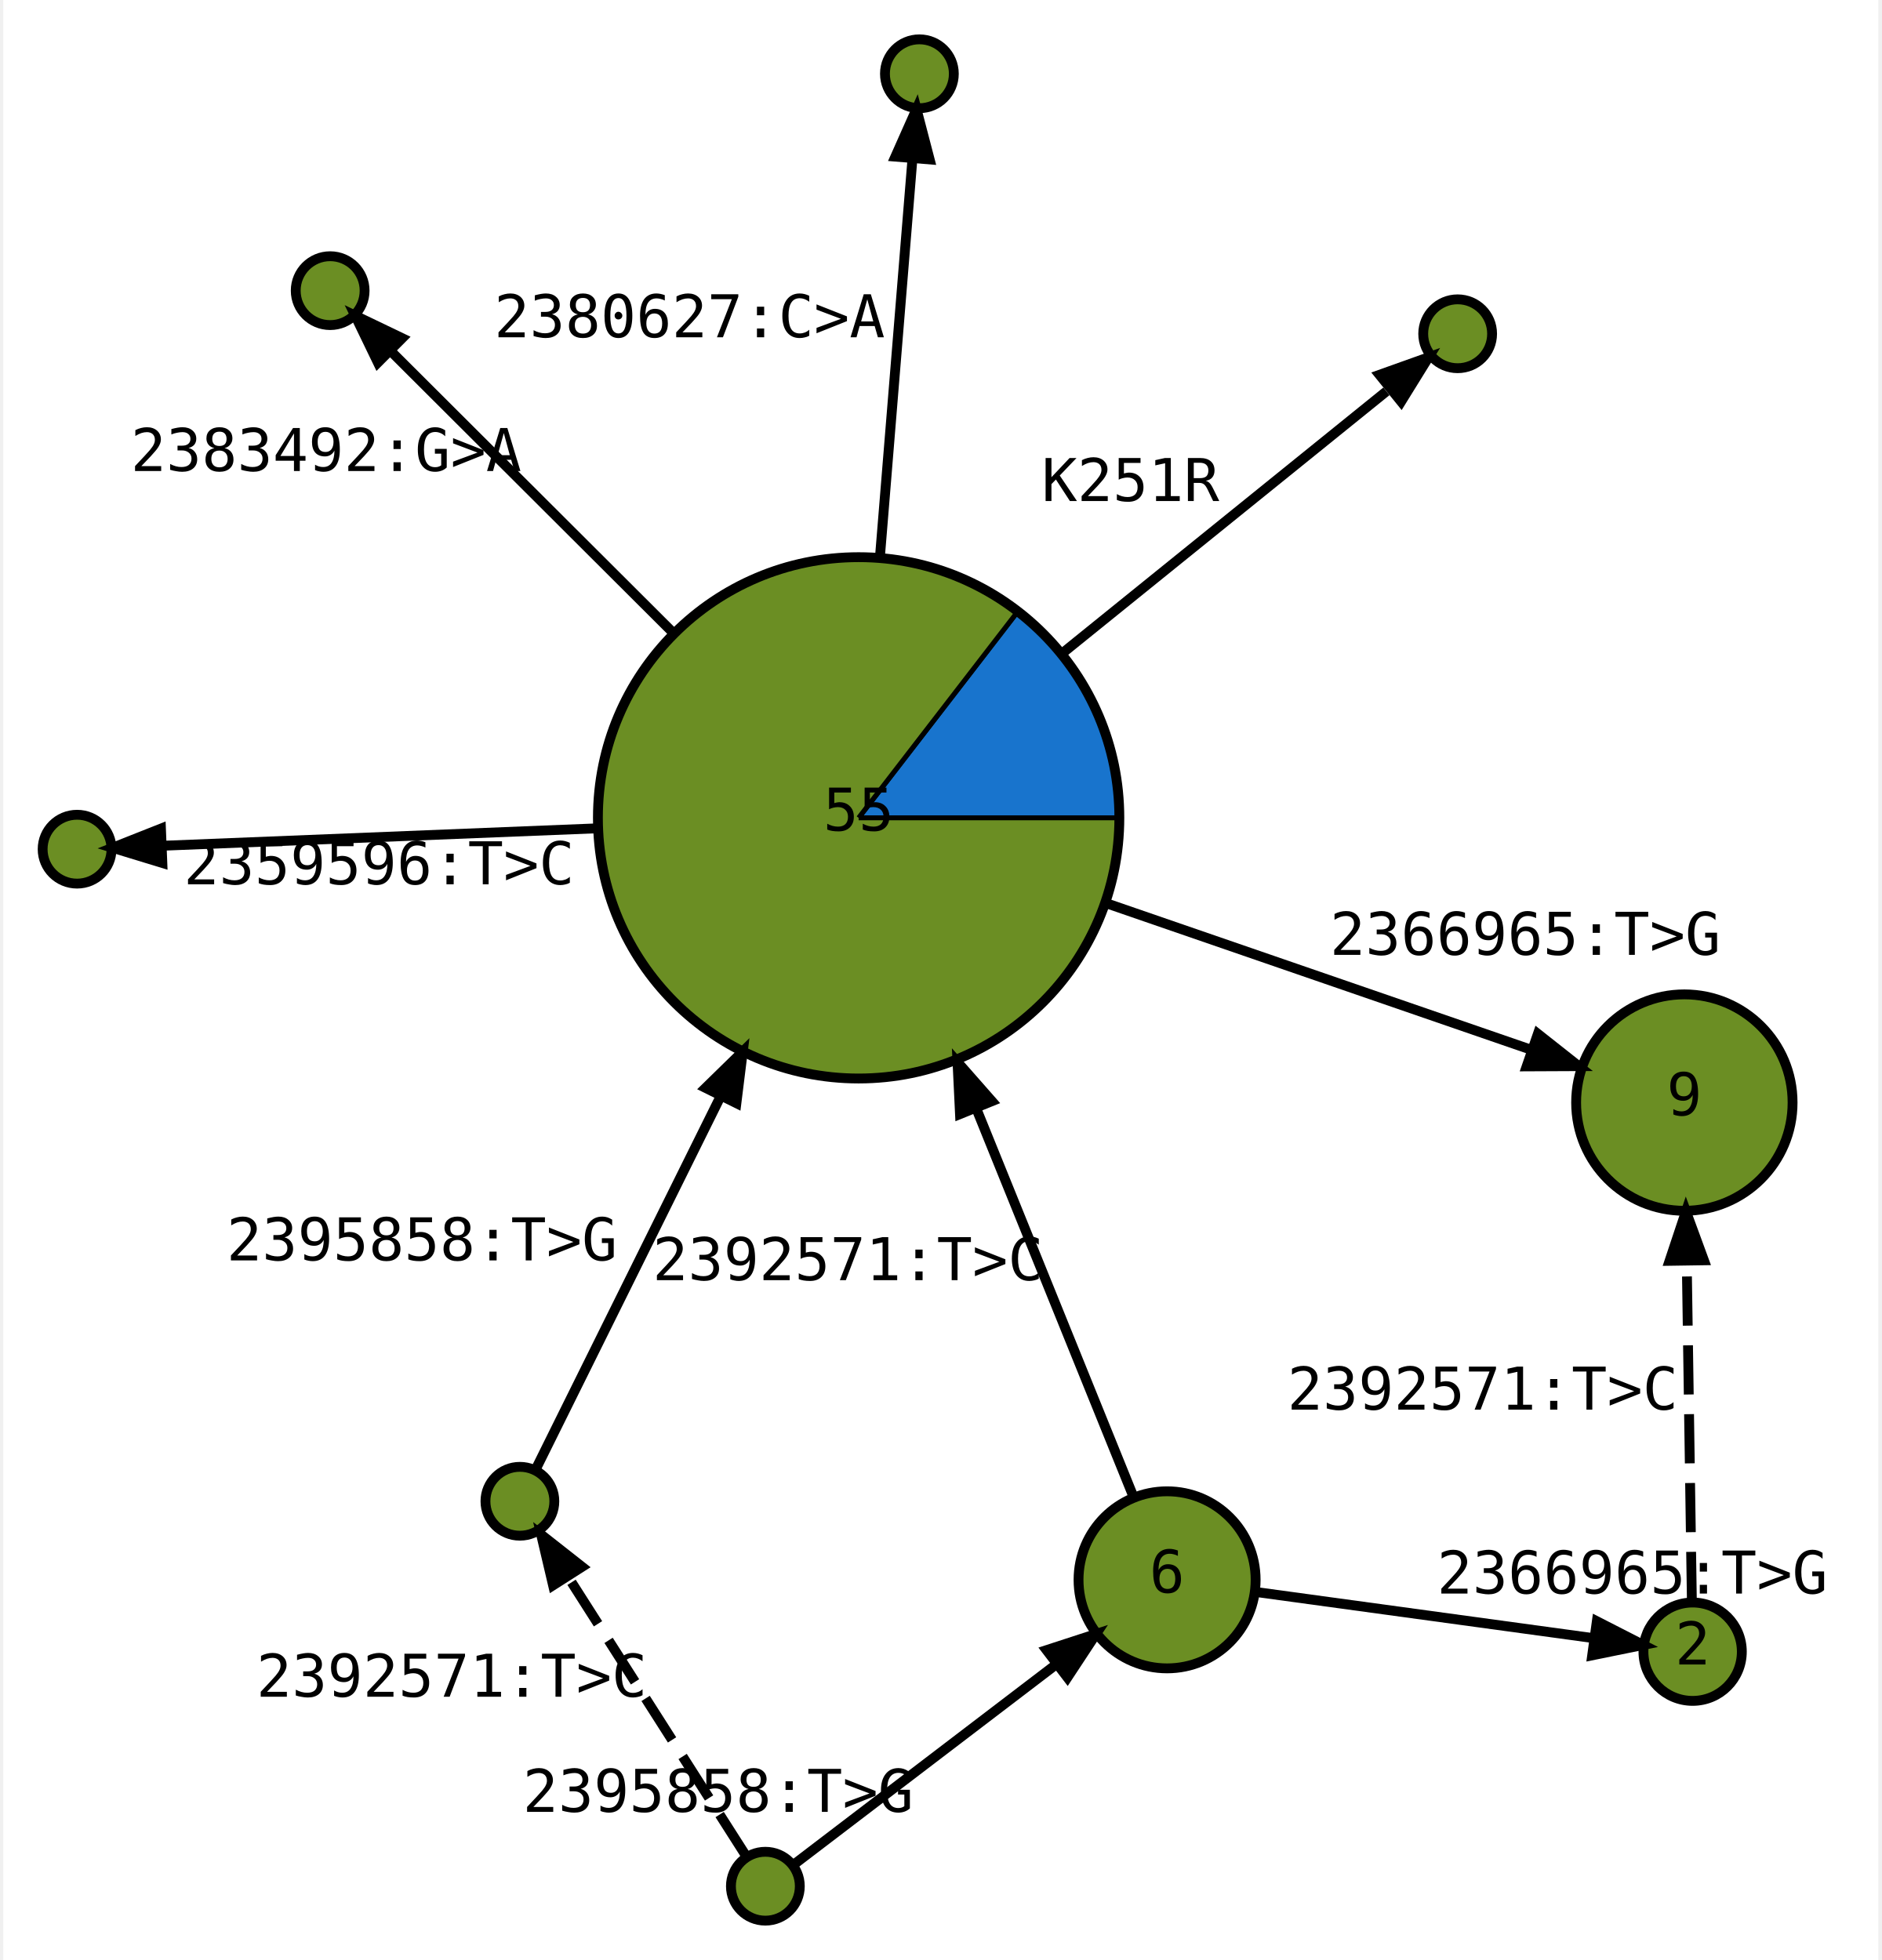
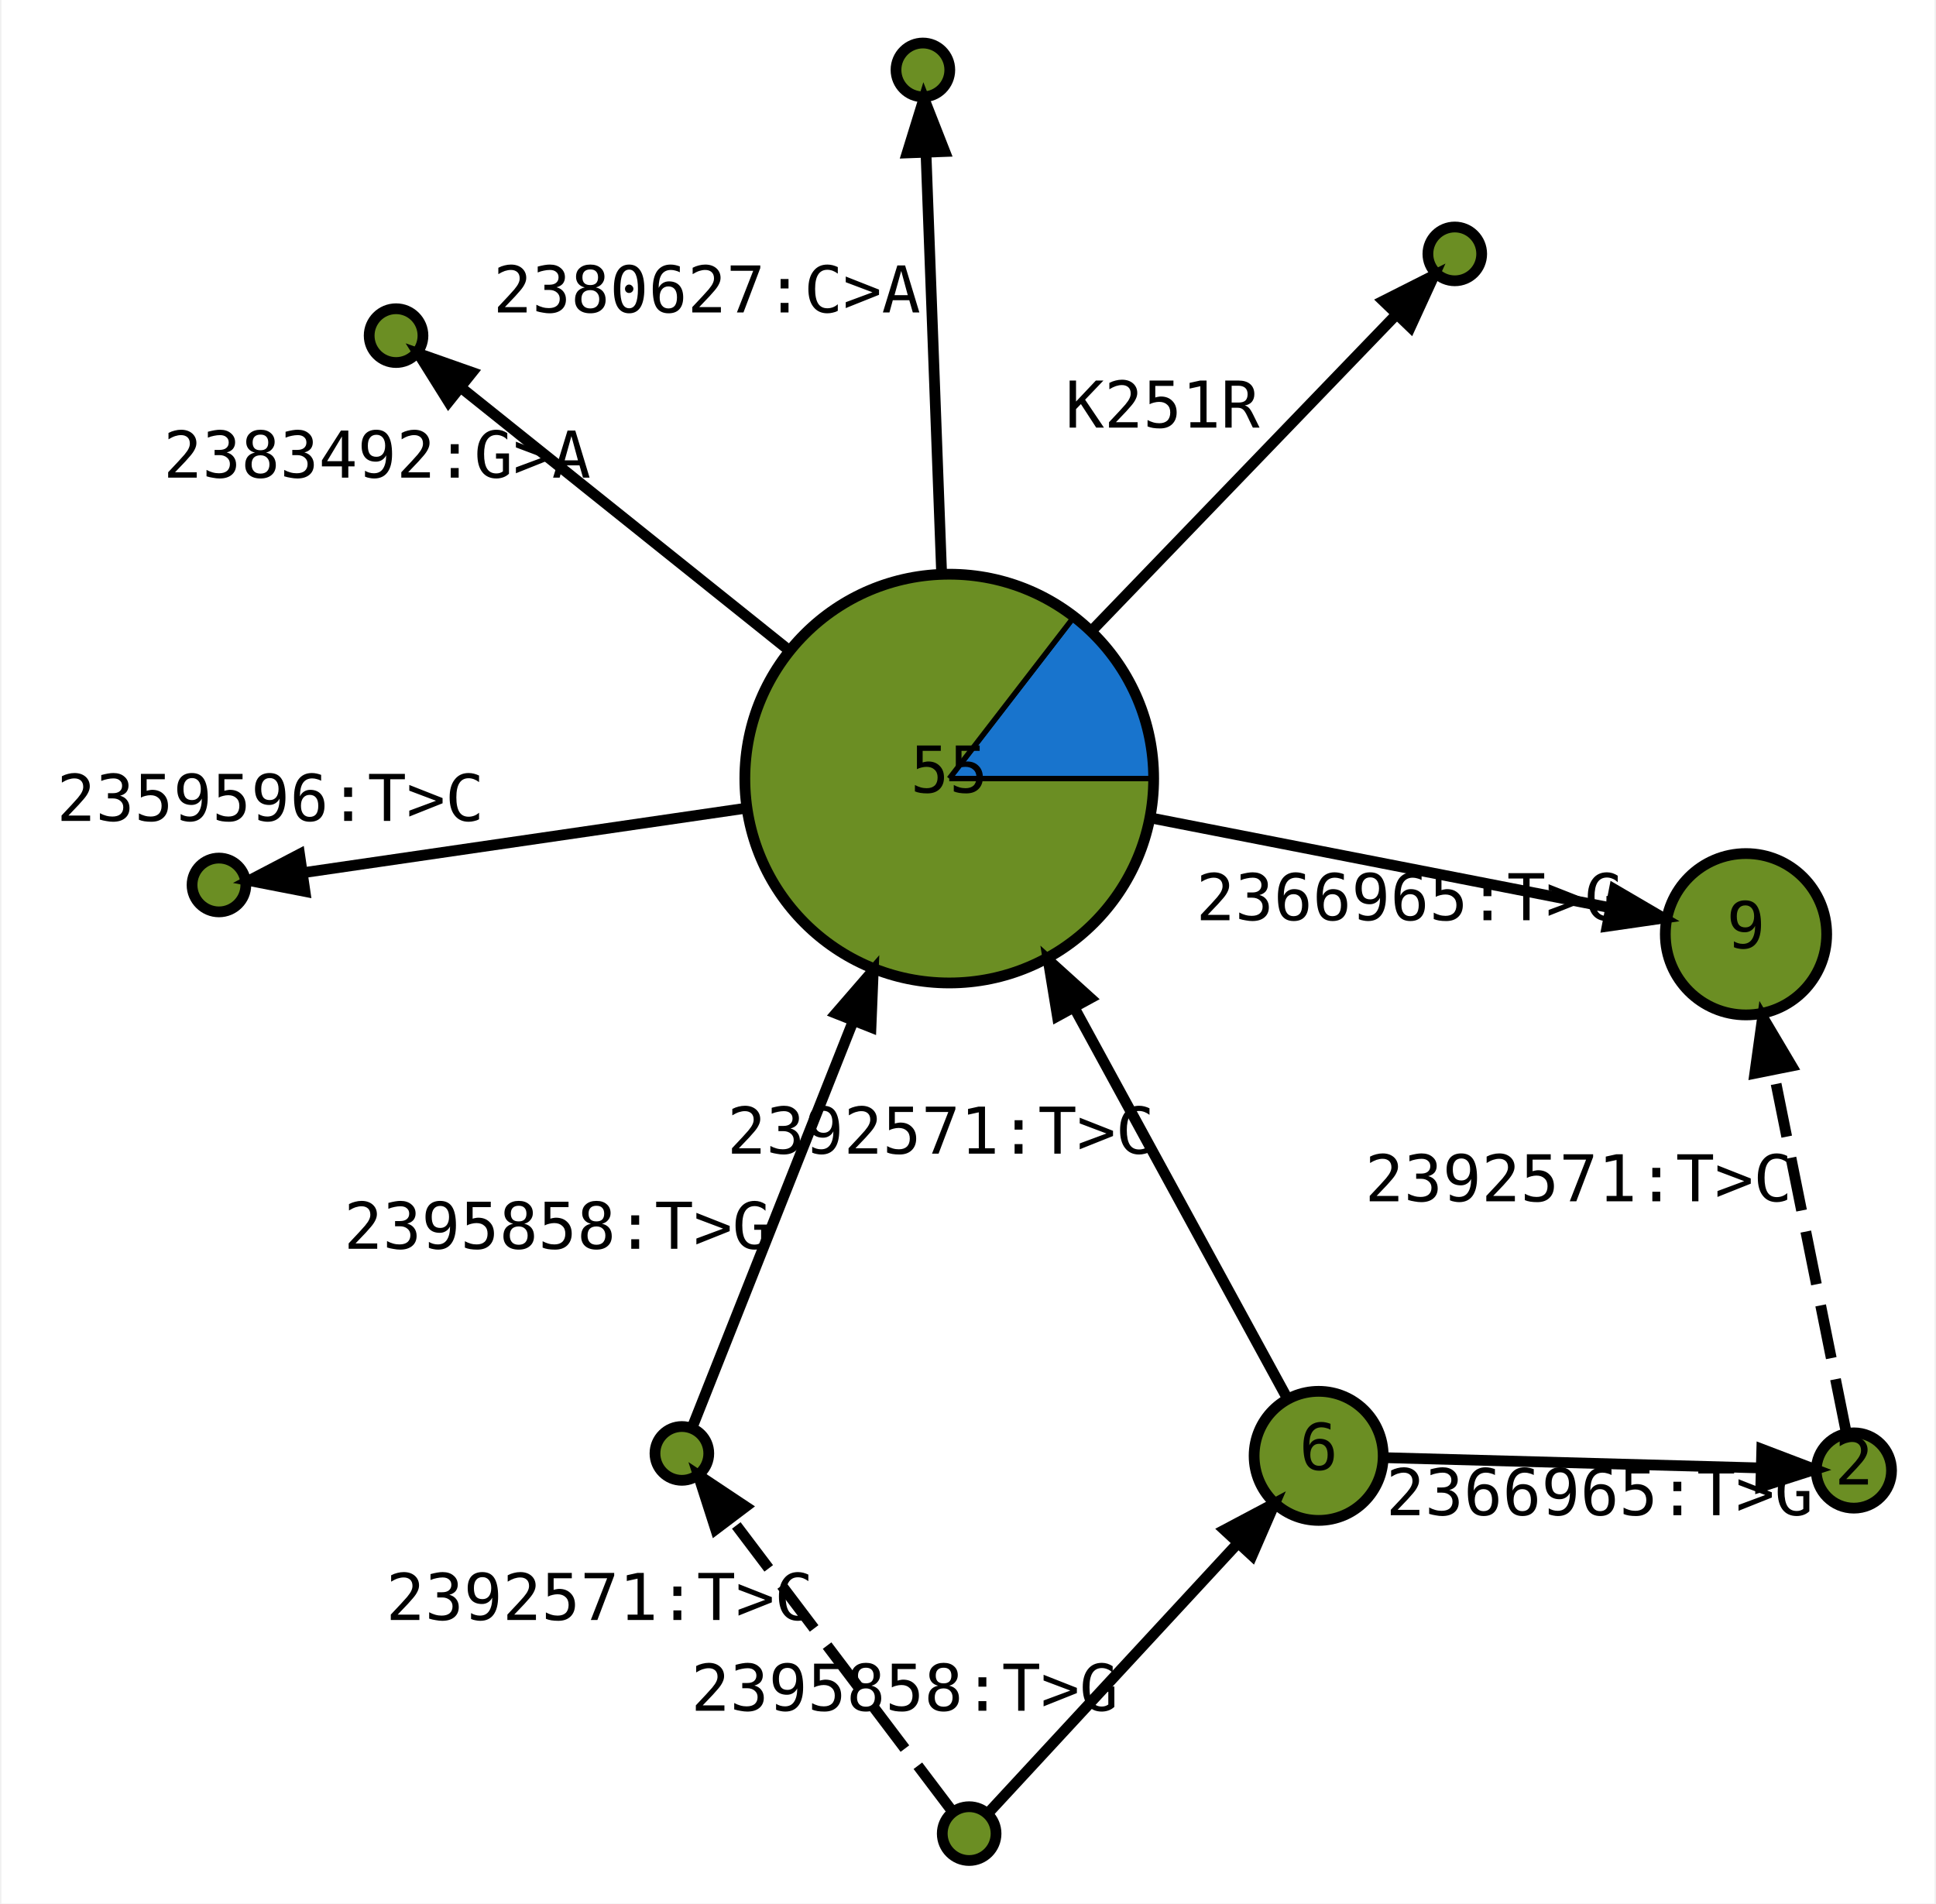
- <svg xmlns="http://www.w3.org/2000/svg" width="191pt" height="199pt" viewBox="0.00 0.00 190.58 199.26">
-   <g id="graph0" class="graph" transform="scale(1 1) rotate(0) translate(95.9428 102.546)">
-     <polygon fill="white" stroke="none" points="-95.943,96.713 -95.943,-102.546 94.639,-102.546 94.639,96.713 -95.943,96.713" />
+ <svg xmlns="http://www.w3.org/2000/svg" width="180pt" height="177pt" viewBox="0.00 0.00 179.69 176.96">
+   <g id="graph0" class="graph" transform="scale(1 1) rotate(0) translate(97.5745 88.045)">
+     <polygon fill="white" stroke="none" points="-97.575,88.919 -97.575,-88.045 82.117,-88.045 82.117,88.919 -97.575,88.919" />
    <g id="node1" class="node">
-       <path fill="#1874cd" stroke="black" stroke-width="0.5" d="M-9.005,-19.402C-9.005,-19.402 17.495,-19.402 17.495,-19.402 17.495,-20.412 17.438,-21.42 17.323,-22.423 17.207,-23.426 17.035,-24.421 16.807,-25.404 16.578,-26.387 16.293,-27.357 15.954,-28.307 15.615,-29.258 15.222,-30.189 14.776,-31.095 14.331,-32 13.834,-32.88 13.289,-33.729 12.743,-34.578 12.149,-35.395 11.51,-36.177 10.871,-36.958 10.188,-37.703 9.464,-38.406 8.74,-39.11 7.977,-39.771 7.178,-40.388 7.178,-40.388 -9.005,-19.402 -9.005,-19.402" />
-       <path fill="olivedrab" stroke="black" stroke-width="0.5" d="M-9.005,-19.402C-9.005,-19.402 7.178,-40.388 7.178,-40.388 6.591,-40.84 5.985,-41.268 5.362,-41.67 4.739,-42.072 4.1,-42.447 3.446,-42.795 2.791,-43.144 2.123,-43.464 1.442,-43.756 0.76,-44.048 0.067,-44.312 -0.636,-44.546 -1.339,-44.78 -2.052,-44.984 -2.772,-45.159 -3.493,-45.333 -4.22,-45.477 -4.953,-45.59 -5.685,-45.704 -6.422,-45.786 -7.161,-45.838 -7.901,-45.889 -8.642,-45.91 -9.383,-45.899 -10.124,-45.889 -10.864,-45.847 -11.602,-45.775 -12.34,-45.702 -13.074,-45.598 -13.803,-45.464 -14.532,-45.33 -15.255,-45.165 -15.97,-44.97 -16.685,-44.776 -17.392,-44.551 -18.088,-44.297 -18.784,-44.043 -19.47,-43.76 -20.142,-43.448 -20.815,-43.137 -21.474,-42.797 -22.118,-42.43 -22.762,-42.063 -23.39,-41.67 -24.001,-41.25 -24.613,-40.831 -25.206,-40.386 -25.779,-39.917 -26.353,-39.448 -26.907,-38.955 -27.44,-38.439 -27.972,-37.923 -28.483,-37.386 -28.97,-36.827 -29.457,-36.269 -29.921,-35.69 -30.36,-35.093 -30.799,-34.496 -31.212,-33.88 -31.6,-33.248 -31.987,-32.616 -32.347,-31.968 -32.68,-31.306 -33.013,-30.644 -33.318,-29.968 -33.595,-29.28 -33.871,-28.593 -34.118,-27.894 -34.336,-27.185 -34.554,-26.477 -34.742,-25.759 -34.899,-25.035 -35.057,-24.311 -35.184,-23.58 -35.28,-22.845 -35.376,-22.11 -35.442,-21.372 -35.476,-20.632 -35.511,-19.891 -35.514,-19.15 -35.486,-18.409 -35.458,-17.668 -35.399,-16.929 -35.31,-16.194 -35.22,-15.458 -35.099,-14.726 -34.948,-14.001 -34.797,-13.275 -34.616,-12.556 -34.404,-11.845 -34.193,-11.135 -33.952,-10.434 -33.682,-9.744 -33.412,-9.053 -33.113,-8.375 -32.786,-7.71 -32.459,-7.045 -32.104,-6.394 -31.722,-5.758 -31.341,-5.123 -30.933,-4.504 -30.499,-3.902 -30.066,-3.301 -29.607,-2.719 -29.125,-2.156 -28.642,-1.593 -28.137,-1.051 -27.609,-0.53 -27.081,-0.01 -26.532,0.488 -25.962,0.962 -25.392,1.436 -24.803,1.887 -24.196,2.311 -23.588,2.736 -22.964,3.136 -22.323,3.508 -21.682,3.881 -21.026,4.226 -20.356,4.543 -19.686,4.861 -19.004,5.15 -18.31,5.41 -17.616,5.671 -16.911,5.902 -16.198,6.103 -15.485,6.304 -14.763,6.475 -14.035,6.616 -13.308,6.757 -12.574,6.867 -11.837,6.946 -11.1,7.025 -10.361,7.074 -9.62,7.091 -8.879,7.108 -8.137,7.094 -7.397,7.049 -6.658,7.004 -5.92,6.928 -5.186,6.821 -4.453,6.715 -3.724,6.577 -3.002,6.409 -2.281,6.241 -1.566,6.043 -0.861,5.815 -0.155,5.588 0.54,5.33 1.224,5.044 1.908,4.758 2.579,4.444 3.236,4.101 3.894,3.759 4.536,3.389 5.163,2.993 5.789,2.597 6.399,2.174 6.99,1.727 7.581,1.28 8.152,0.808 8.704,0.312 9.255,-0.183 9.786,-0.701 10.294,-1.241 10.802,-1.781 11.287,-2.342 11.748,-2.922 12.209,-3.502 12.645,-4.102 13.056,-4.719 13.466,-5.336 13.851,-5.97 14.208,-6.619 14.566,-7.268 14.896,-7.932 15.198,-8.609 15.5,-9.286 15.773,-9.975 16.017,-10.675 16.261,-11.375 16.476,-12.085 16.66,-12.803 16.845,-13.521 16.999,-14.246 17.123,-14.976 17.247,-15.707 17.34,-16.443 17.402,-17.181 17.464,-17.92 17.495,-18.661 17.495,-19.402 17.495,-19.402 -9.005,-19.402 -9.005,-19.402" />
-       <ellipse fill="none" stroke="black" cx="-9.005" cy="-19.402" rx="26.5" ry="26.5" />
-       <text text-anchor="middle" x="-9.005" y="-18.102" font-family="monospace" font-size="6.00">55</text>
+       <path fill="#1874cd" stroke="black" stroke-width="0.5" d="M-9.472,-15.663C-9.472,-15.663 9.528,-15.663 9.528,-15.663 9.528,-16.387 9.487,-17.11 9.404,-17.829 9.322,-18.548 9.198,-19.262 9.034,-19.966 8.87,-20.671 8.666,-21.366 8.423,-22.048 8.18,-22.73 7.898,-23.397 7.579,-24.046 7.259,-24.696 6.903,-25.326 6.512,-25.935 6.121,-26.544 5.695,-27.13 5.237,-27.69 4.779,-28.25 4.289,-28.784 3.77,-29.288 3.251,-29.793 2.704,-30.267 2.131,-30.709 2.131,-30.709 -9.472,-15.663 -9.472,-15.663" />
+       <path fill="olivedrab" stroke="black" stroke-width="0.5" d="M-9.472,-15.663C-9.472,-15.663 2.131,-30.709 2.131,-30.709 1.288,-31.358 0.393,-31.936 -0.545,-32.435 -1.484,-32.935 -2.463,-33.355 -3.472,-33.691 -4.48,-34.026 -5.516,-34.277 -6.567,-34.44 -7.617,-34.602 -8.68,-34.676 -9.743,-34.661 -10.806,-34.646 -11.866,-34.541 -12.912,-34.349 -13.958,-34.157 -14.986,-33.877 -15.984,-33.512 -16.983,-33.148 -17.95,-32.7 -18.874,-32.174 -19.798,-31.648 -20.676,-31.045 -21.499,-30.372 -22.322,-29.699 -23.087,-28.958 -23.787,-28.157 -24.486,-27.355 -25.116,-26.497 -25.672,-25.59 -26.227,-24.684 -26.706,-23.732 -27.102,-22.746 -27.499,-21.759 -27.812,-20.741 -28.038,-19.702 -28.264,-18.663 -28.402,-17.607 -28.451,-16.544 -28.501,-15.482 -28.461,-14.418 -28.332,-13.363 -28.203,-12.307 -27.986,-11.264 -27.683,-10.245 -27.38,-9.226 -26.991,-8.234 -26.522,-7.28 -26.053,-6.326 -25.505,-5.413 -24.883,-4.55 -24.261,-3.688 -23.568,-2.879 -22.811,-2.132 -22.053,-1.386 -21.235,-0.704 -20.364,-0.095 -19.492,0.515 -18.572,1.05 -17.611,1.506 -16.65,1.961 -15.652,2.335 -14.629,2.624 -13.606,2.912 -12.56,3.114 -11.503,3.228 -10.446,3.342 -9.381,3.366 -8.319,3.302 -7.258,3.237 -6.204,3.084 -5.168,2.843 -4.133,2.602 -3.119,2.275 -2.138,1.865 -1.157,1.454 -0.213,0.962 0.686,0.394 1.585,-0.175 2.434,-0.818 3.225,-1.528 4.016,-2.239 4.746,-3.014 5.407,-3.847 6.068,-4.68 6.659,-5.566 7.171,-6.498 7.684,-7.429 8.118,-8.402 8.468,-9.406 8.819,-10.41 9.084,-11.442 9.261,-12.49 9.439,-13.538 9.528,-14.6 9.528,-15.663 9.528,-15.663 -9.472,-15.663 -9.472,-15.663" />
+       <ellipse fill="none" stroke="black" cx="-9.472" cy="-15.663" rx="19" ry="19" />
+       <text text-anchor="middle" x="-9.472" y="-14.363" font-family="monospace" font-size="6.00">55</text>
    </g>
    <g id="node5" class="node">
-       <ellipse fill="olivedrab" stroke="black" cx="74.923" cy="9.546" rx="11" ry="11" />
-       <text text-anchor="middle" x="74.923" y="10.846" font-family="monospace" font-size="6.00">9</text>
+       <ellipse fill="olivedrab" stroke="black" cx="64.589" cy="-1.192" rx="7.5" ry="7.5" />
+       <text text-anchor="middle" x="64.589" y="0.108" font-family="monospace" font-size="6.00">9</text>
    </g>
    <g id="edge2" class="edge">
-       <path fill="none" stroke="black" d="M16.177,-10.717C30.203,-5.879 47.225,-0.008 59.327,4.167" />
-       <polygon fill="black" stroke="black" points="60.034,2.559 64.19,5.844 58.892,5.868 60.034,2.559" />
-       <text text-anchor="middle" x="58.752" y="-5.475" font-family="monospace" font-size="6.00">2366965:T&gt;G</text>
+       <path fill="none" stroke="black" d="M9.217,-12.011C22.595,-9.398 40.245,-5.949 51.984,-3.655" />
+       <polygon fill="black" stroke="black" points="52.353,-5.366 56.925,-2.69 51.682,-1.931 52.353,-5.366" />
+       <text text-anchor="middle" x="33.332" y="-2.499" font-family="monospace" font-size="6.00">2366965:T&gt;G</text>
    </g>
    <g id="node6" class="node">
-       <ellipse fill="olivedrab" stroke="black" cx="-62.719" cy="-72.997" rx="3.5" ry="3.5" />
+       <ellipse fill="olivedrab" stroke="black" cx="-60.893" cy="-56.842" rx="2.5" ry="2.5" />
    </g>
    <g id="edge3" class="edge">
-       <path fill="none" stroke="black" d="M-27.791,-38.147C-37.813,-48.146 -49.487,-59.794 -56.481,-66.772" />
-       <polygon fill="black" stroke="black" points="-57.87,-65.686 -60.174,-70.457 -55.398,-68.164 -57.87,-65.686" />
-       <text text-anchor="middle" x="-63.136" y="-54.66" font-family="monospace" font-size="6.00">2383492:G&gt;A</text>
+       <path fill="none" stroke="black" d="M-24.345,-27.574C-34.37,-35.602 -47.087,-45.786 -54.572,-51.78" />
+       <polygon fill="black" stroke="black" points="-56.013,-50.691 -58.822,-55.183 -53.825,-53.423 -56.013,-50.691" />
+       <text text-anchor="middle" x="-62.663" y="-43.642" font-family="monospace" font-size="6.00">2383492:G&gt;A</text>
    </g>
    <g id="node8" class="node">
-       <ellipse fill="olivedrab" stroke="black" cx="-2.829" cy="-95.046" rx="3.5" ry="3.5" />
+       <ellipse fill="olivedrab" stroke="black" cx="-11.922" cy="-81.545" rx="2.5" ry="2.5" />
    </g>
    <g id="edge5" class="edge">
-       <path fill="none" stroke="black" d="M-6.845,-45.859C-5.692,-59.972 -4.35,-76.412 -3.546,-86.261" />
-       <polygon fill="black" stroke="black" points="-5.273,-86.621 -3.121,-91.462 -1.784,-86.336 -5.273,-86.621" />
-       <text text-anchor="middle" x="-26.195" y="-68.26" font-family="monospace" font-size="6.00">2380627:C&gt;A</text>
+       <path fill="none" stroke="black" d="M-10.181,-34.719C-10.663,-47.687 -11.276,-64.17 -11.631,-73.722" />
+       <polygon fill="black" stroke="black" points="-13.386,-73.829 -11.823,-78.891 -9.888,-73.96 -13.386,-73.829" />
+       <text text-anchor="middle" x="-32.002" y="-58.997" font-family="monospace" font-size="6.00">2380627:C&gt;A</text>
    </g>
    <g id="node9" class="node">
-       <ellipse fill="olivedrab" stroke="black" cx="-88.443" cy="-16.215" rx="3.5" ry="3.5" />
+       <ellipse fill="olivedrab" stroke="black" cx="-77.357" cy="-5.772" rx="2.5" ry="2.5" />
    </g>
    <g id="edge6" class="edge">
-       <path fill="none" stroke="black" d="M-35.899,-18.323C-51.1,-17.713 -69.108,-16.991 -79.607,-16.57" />
-       <polygon fill="black" stroke="black" points="-79.776,-14.811 -84.843,-16.359 -79.917,-18.309 -79.776,-14.811" />
-       <text text-anchor="middle" x="-57.753" y="-12.646" font-family="monospace" font-size="6.00">2359596:T&gt;C</text>
+       <path fill="none" stroke="black" d="M-28.382,-12.908C-41.897,-10.939 -59.398,-8.389 -69.401,-6.931" />
+       <polygon fill="black" stroke="black" points="-69.359,-5.169 -74.559,-6.18 -69.864,-8.632 -69.359,-5.169" />
+       <text text-anchor="middle" x="-72.575" y="-11.729" font-family="monospace" font-size="6.00">2359596:T&gt;C</text>
    </g>
    <g id="node10" class="node">
-       <ellipse fill="olivedrab" stroke="black" cx="51.881" cy="-68.614" rx="3.5" ry="3.5" />
+       <ellipse fill="olivedrab" stroke="black" cx="37.52" cy="-64.441" rx="2.5" ry="2.5" />
    </g>
    <g id="edge7" class="edge">
-       <path fill="none" stroke="black" d="M11.608,-36.063C23.036,-45.3 36.534,-56.209 44.64,-62.761" />
-       <polygon fill="black" stroke="black" points="43.935,-64.442 48.924,-66.224 46.135,-61.719 43.935,-64.442" />
-       <text text-anchor="middle" x="18.624" y="-51.612" font-family="monospace" font-size="6.00">K251R</text>
+       <path fill="none" stroke="black" d="M3.869,-29.511C13.216,-39.214 25.22,-51.673 32.074,-58.787" />
+       <polygon fill="black" stroke="black" points="30.876,-60.067 35.605,-62.454 33.397,-57.639 30.876,-60.067" />
+       <text text-anchor="middle" x="10.345" y="-48.294" font-family="monospace" font-size="6.00">K251R</text>
    </g>
    <g id="node2" class="node">
-       <ellipse fill="olivedrab" stroke="black" cx="-18.484" cy="89.213" rx="3.5" ry="3.5" />
+       <ellipse fill="olivedrab" stroke="black" cx="-7.622" cy="82.419" rx="2.5" ry="2.5" />
    </g>
    <g id="node3" class="node">
-       <ellipse fill="olivedrab" stroke="black" cx="22.347" cy="58.065" rx="9" ry="9" />
-       <text text-anchor="middle" x="22.347" y="59.365" font-family="monospace" font-size="6.00">6</text>
+       <ellipse fill="olivedrab" stroke="black" cx="24.866" cy="47.301" rx="6" ry="6" />
+       <text text-anchor="middle" x="24.866" y="48.601" font-family="monospace" font-size="6.00">6</text>
    </g>
    <g id="edge8" class="edge">
-       <path fill="none" stroke="black" d="M-15.548,86.973C-10.079,82.801 1.93,73.64 10.973,66.742" />
-       <polygon fill="black" stroke="black" points="10.095,65.21 15.132,63.569 12.218,67.993 10.095,65.21" />
-       <text text-anchor="middle" x="-23.288" y="81.657" font-family="monospace" font-size="6.00">2395858:T&gt;G</text>
+       <path fill="none" stroke="black" d="M-5.875,80.531C-1.571,75.879 9.748,63.642 17.383,55.389" />
+       <polygon fill="black" stroke="black" points="16.108,54.19 20.788,51.708 18.677,56.567 16.108,54.19" />
+       <text text-anchor="middle" x="-13.613" y="70.995" font-family="monospace" font-size="6.00">2395858:T&gt;G</text>
    </g>
    <g id="node7" class="node">
-       <ellipse fill="olivedrab" stroke="black" cx="-43.435" cy="50.078" rx="3.5" ry="3.5" />
+       <ellipse fill="olivedrab" stroke="black" cx="-34.326" cy="47.074" rx="2.5" ry="2.5" />
    </g>
    <g id="edge10" class="edge">
-       <path fill="none" stroke="black" stroke-dasharray="5,2" d="M-20.442,86.142C-24.248,80.174 -32.753,66.833 -38.285,58.157" />
-       <polygon fill="black" stroke="black" points="-40.063,58.623 -41.276,53.466 -37.112,56.741 -40.063,58.623" />
-       <text text-anchor="middle" x="-50.364" y="69.95" font-family="monospace" font-size="6.00">2392571:T&gt;C</text>
+       <path fill="none" stroke="black" stroke-dasharray="5,2" d="M-9.374,80.1C-13.448,74.707 -23.67,61.179 -29.691,53.209" />
+       <polygon fill="black" stroke="black" points="-31.186,54.132 -32.804,49.088 -28.394,52.023 -31.186,54.132" />
+       <text text-anchor="middle" x="-41.967" y="62.556" font-family="monospace" font-size="6.00">2392571:T&gt;C</text>
    </g>
    <g id="edge1" class="edge">
-       <path fill="none" stroke="black" d="M18.872,49.479C15.033,39.993 8.64,24.196 2.943,10.121" />
-       <polygon fill="black" stroke="black" points="1.297,10.717 1.043,5.425 4.541,9.404 1.297,10.717" />
-       <text text-anchor="middle" x="-10.092" y="27.6" font-family="monospace" font-size="6.00">2392571:T&gt;C</text>
+       <path fill="none" stroke="black" d="M21.938,41.932C17.605,33.986 9.24,18.649 2.232,5.798" />
+       <polygon fill="black" stroke="black" points="0.579,6.422 -0.278,1.195 3.652,4.746 0.579,6.422" />
+       <text text-anchor="middle" x="-10.255" y="19.207" font-family="monospace" font-size="6.00">2392571:T&gt;C</text>
    </g>
    <g id="node4" class="node">
-       <ellipse fill="olivedrab" stroke="black" cx="75.765" cy="65.371" rx="5" ry="5" />
-       <text text-anchor="middle" x="75.765" y="66.671" font-family="monospace" font-size="6.00">2</text>
+       <ellipse fill="olivedrab" stroke="black" cx="74.617" cy="48.662" rx="3.5" ry="3.5" />
+       <text text-anchor="middle" x="74.617" y="49.962" font-family="monospace" font-size="6.00">2</text>
    </g>
    <g id="edge9" class="edge">
-       <path fill="none" stroke="black" d="M31.651,59.338C41.147,60.636 55.84,62.646 65.626,63.985" />
-       <polygon fill="black" stroke="black" points="66.028,62.273 70.745,64.685 65.554,65.741 66.028,62.273" />
-       <text text-anchor="middle" x="69.639" y="59.461" font-family="monospace" font-size="6.00">2366965:T&gt;G</text>
+       <path fill="none" stroke="black" d="M30.966,47.468C39.729,47.707 55.923,48.15 65.933,48.424" />
+       <polygon fill="black" stroke="black" points="66.058,46.677 71.009,48.563 65.963,50.176 66.058,46.677" />
+       <text text-anchor="middle" x="50.985" y="52.815" font-family="monospace" font-size="6.00">2366965:T&gt;G</text>
    </g>
    <g id="edge11" class="edge">
-       <path fill="none" stroke="black" stroke-dasharray="5,2" d="M75.687,60.22C75.57,52.448 75.343,37.394 75.167,25.705" />
-       <polygon fill="black" stroke="black" points="73.416,25.635 75.09,20.609 76.915,25.582 73.416,25.635" />
-       <text text-anchor="middle" x="54.427" y="40.762" font-family="monospace" font-size="6.00">2392571:T&gt;C</text>
+       <path fill="none" stroke="black" stroke-dasharray="5,2" d="M73.895,45.077C72.506,38.169 69.398,22.716 67.155,11.566" />
+       <polygon fill="black" stroke="black" points="65.406,11.742 66.135,6.495 68.837,11.052 65.406,11.742" />
+       <text text-anchor="middle" x="49.026" y="23.637" font-family="monospace" font-size="6.00">2392571:T&gt;C</text>
    </g>
    <g id="edge4" class="edge">
-       <path fill="none" stroke="black" d="M-41.775,46.727C-38.366,39.849 -30.287,23.545 -23.004,8.848" />
-       <polygon fill="black" stroke="black" points="-24.564,8.054 -20.776,4.351 -21.428,9.608 -24.564,8.054" />
-       <text text-anchor="middle" x="-53.389" y="25.588" font-family="monospace" font-size="6.00">2395858:T&gt;G</text>
+       <path fill="none" stroke="black" d="M-33.382,44.691C-30.928,38.497 -24.143,21.369 -18.424,6.935" />
+       <polygon fill="black" stroke="black" points="-20.003,6.167 -16.534,2.163 -16.748,7.456 -20.003,6.167" />
+       <text text-anchor="middle" x="-45.888" y="28.05" font-family="monospace" font-size="6.00">2395858:T&gt;G</text>
    </g>
  </g>
</svg>
